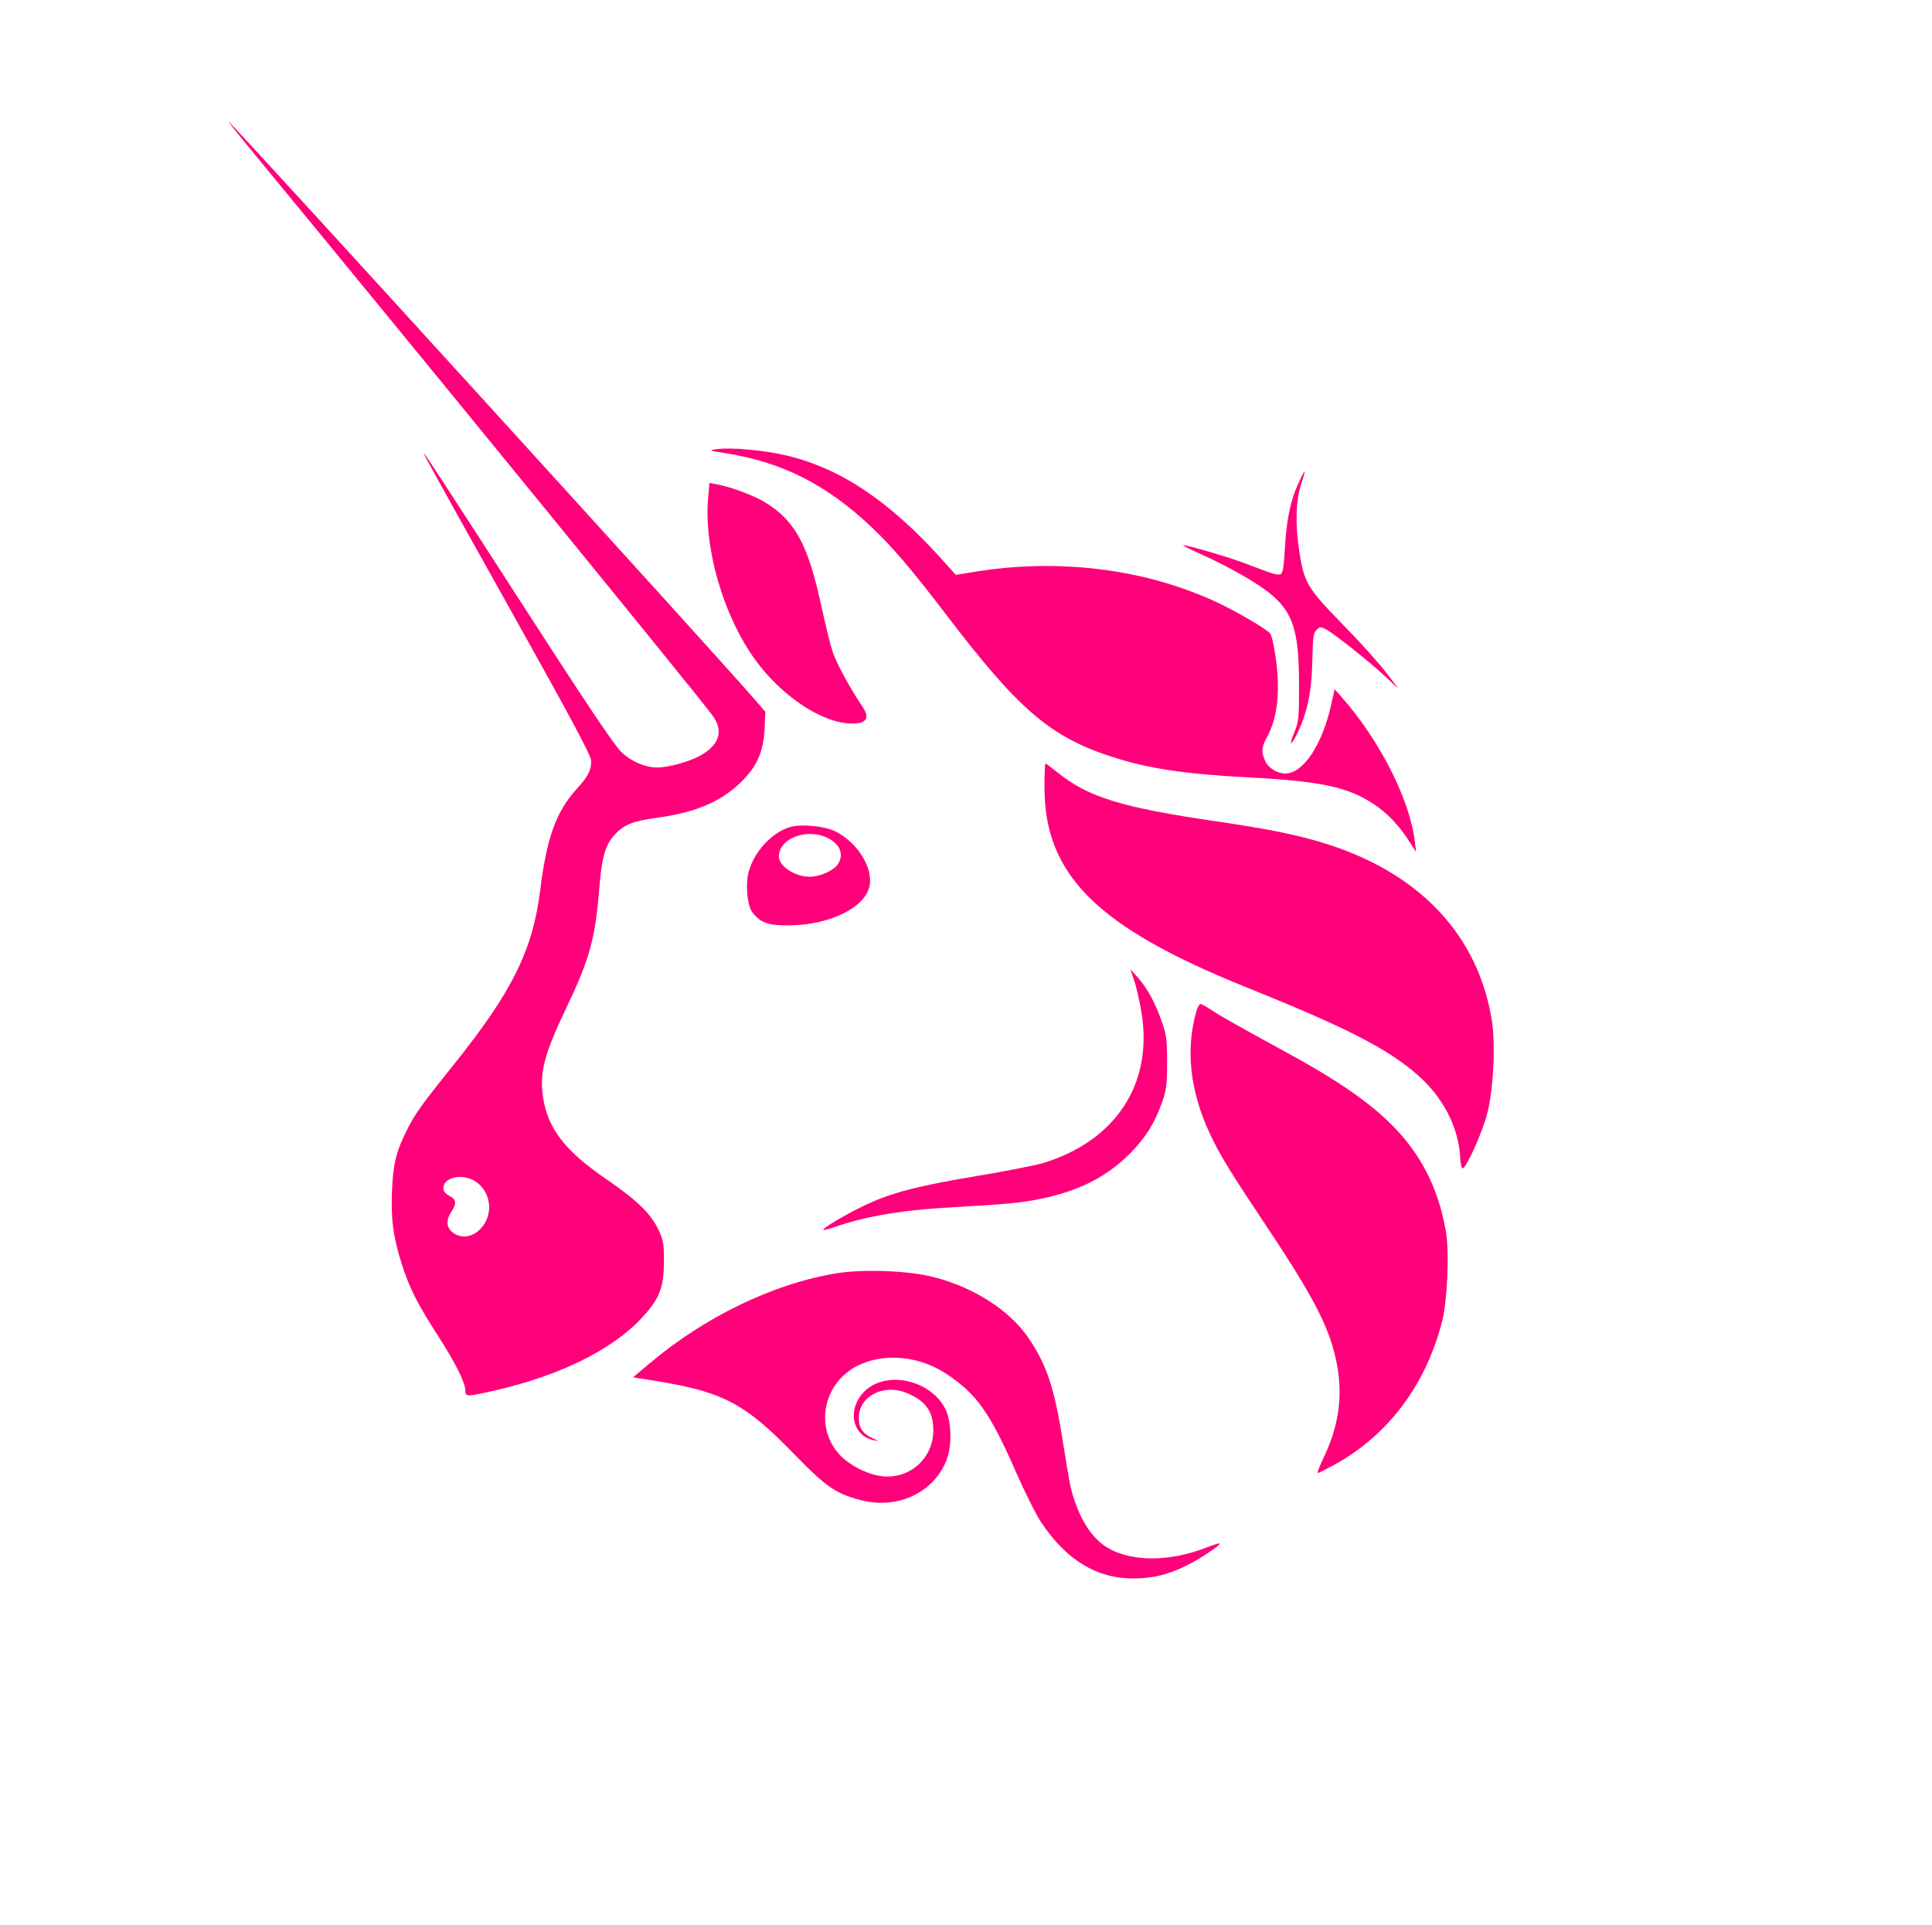
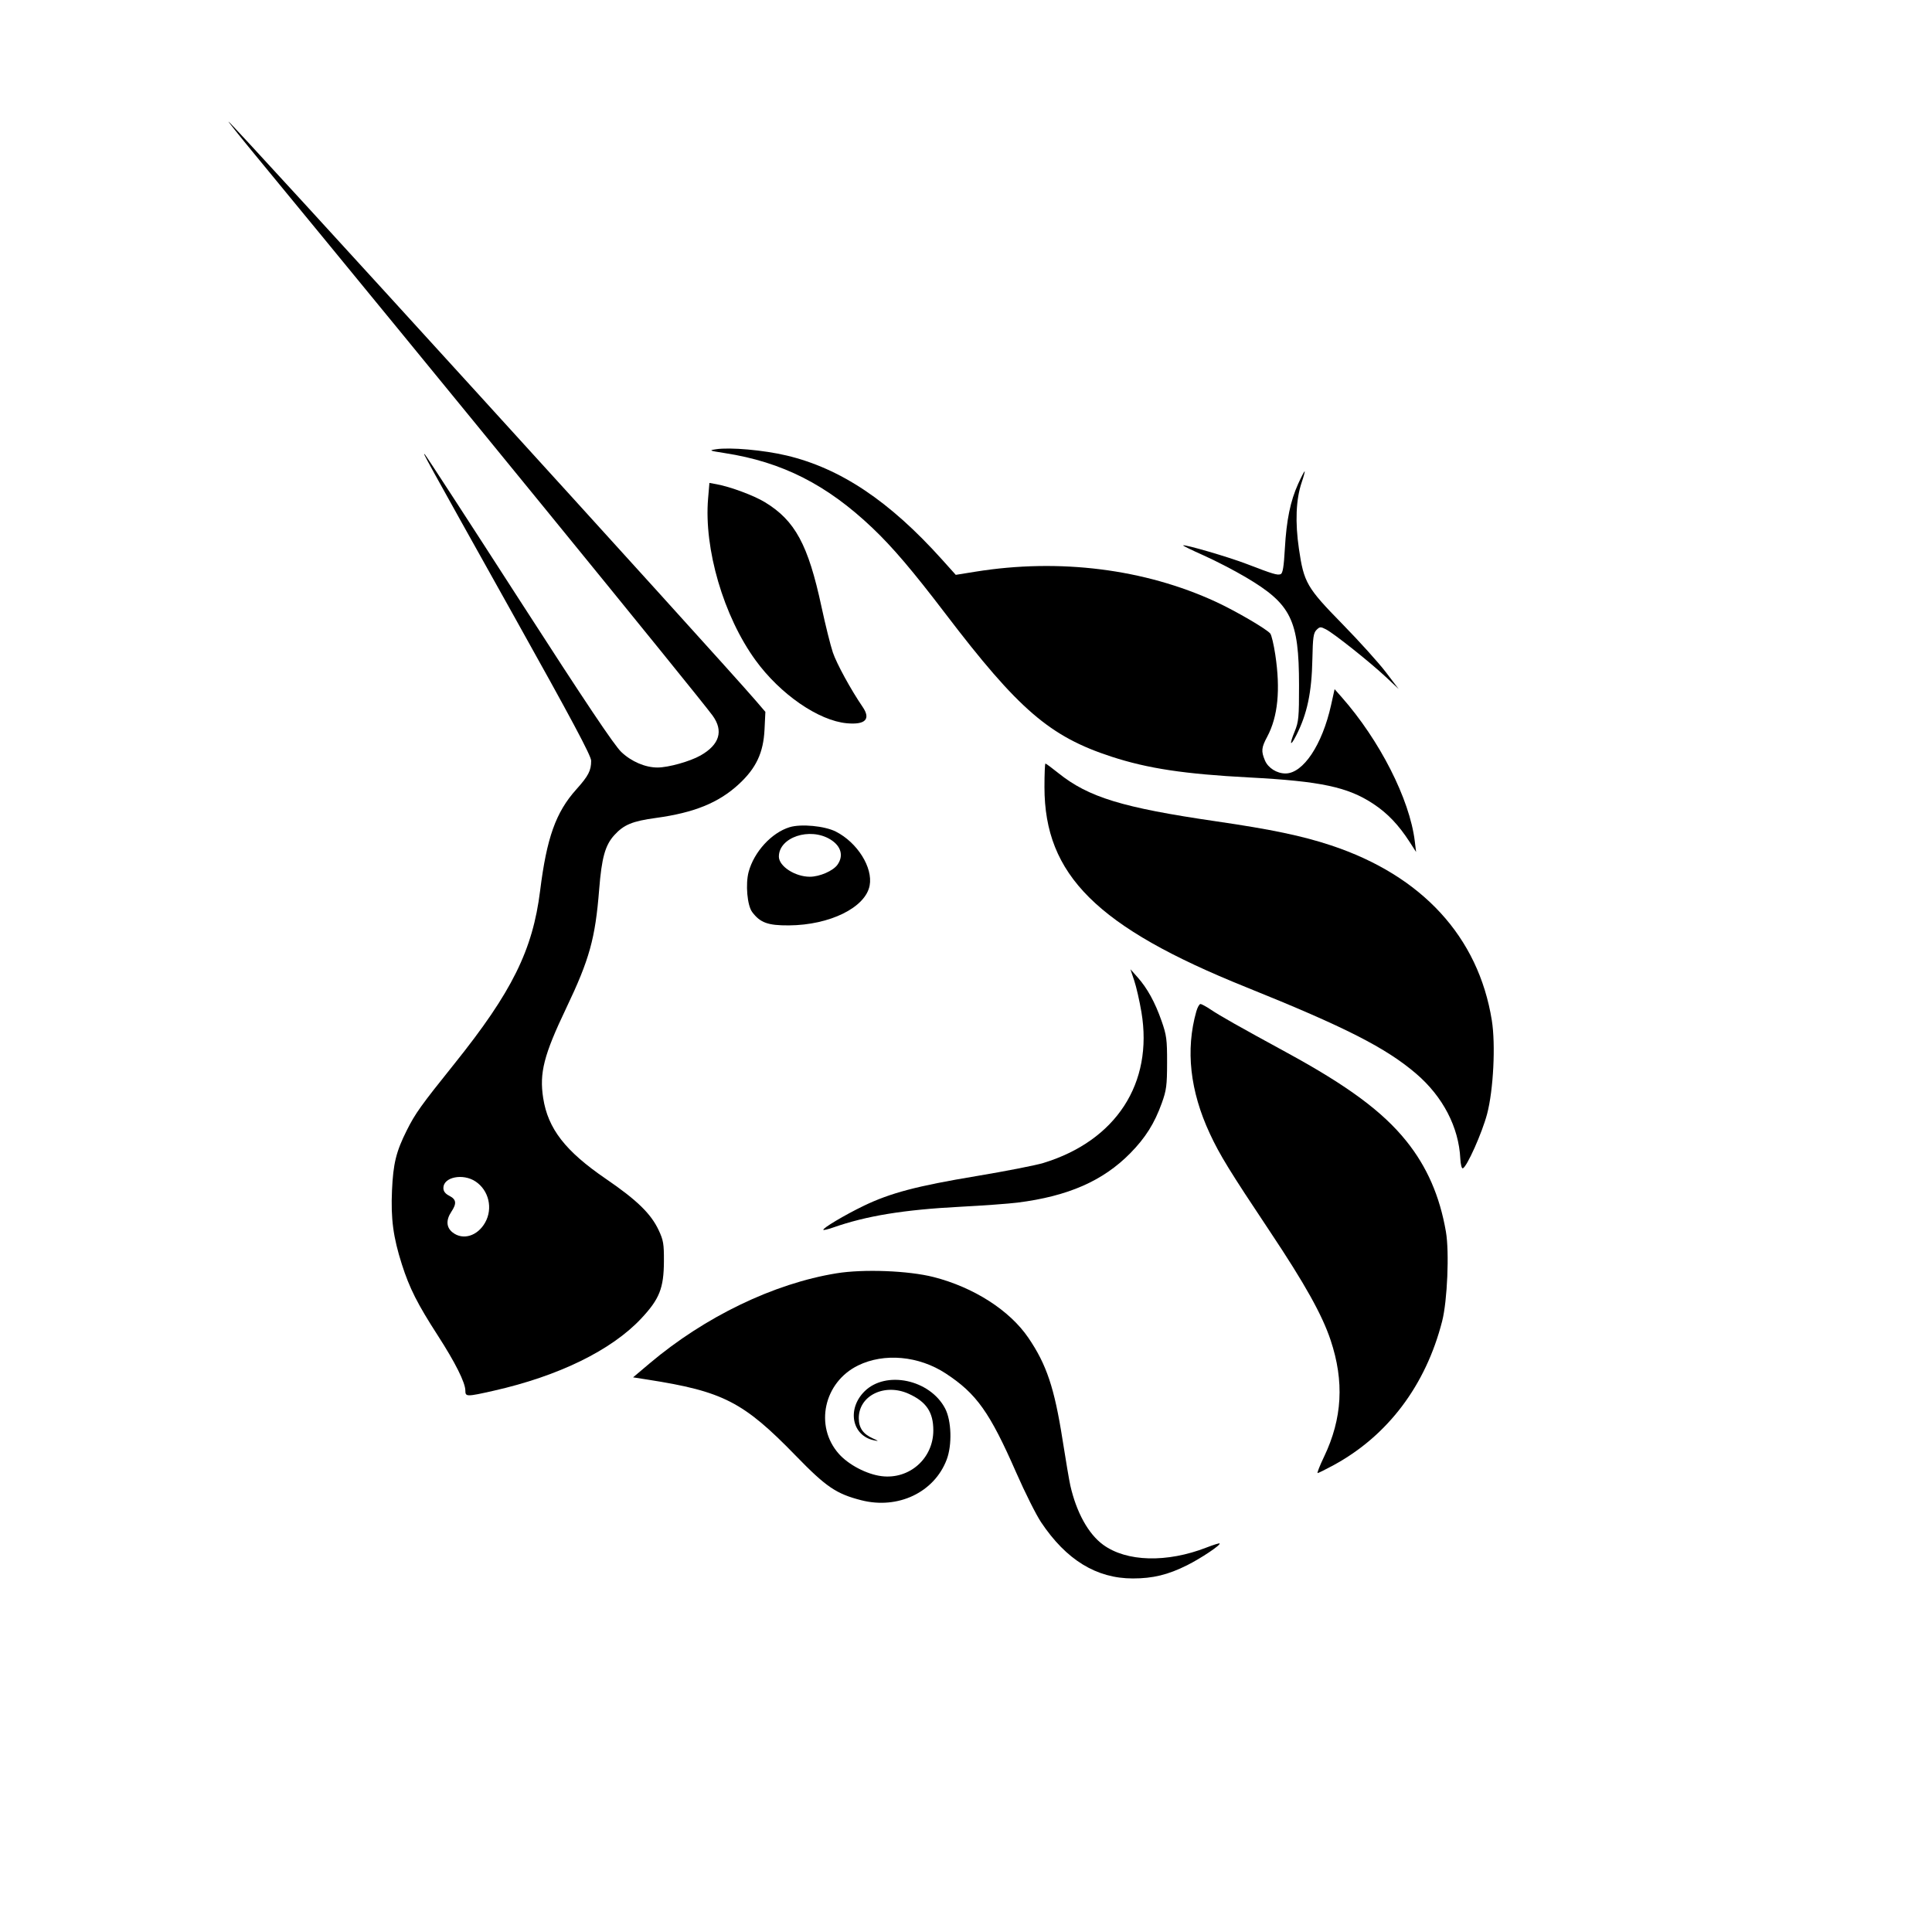
<svg xmlns="http://www.w3.org/2000/svg" width="257" height="256" viewBox="0 0 257 256" fill="none">
-   <path d="M96.435 60.277C94.343 59.952 94.255 59.914 95.239 59.763C97.125 59.473 101.579 59.868 104.648 60.598C111.812 62.301 118.331 66.664 125.29 74.412L127.139 76.47L129.784 76.045C140.926 74.254 152.26 75.677 161.741 80.057C164.349 81.262 168.461 83.66 168.975 84.277C169.138 84.473 169.439 85.737 169.642 87.087C170.347 91.754 169.994 95.332 168.567 98.005C167.79 99.459 167.746 99.92 168.268 101.164C168.686 102.157 169.848 102.892 170.999 102.891C173.355 102.888 175.891 99.079 177.066 93.78L177.532 91.675L178.457 92.722C183.528 98.468 187.512 106.304 188.196 111.881L188.374 113.336L187.522 112.014C186.054 109.739 184.58 108.19 182.693 106.941C179.29 104.69 175.693 103.923 166.164 103.421C157.559 102.968 152.689 102.233 147.859 100.658C139.643 97.979 135.501 94.411 125.74 81.606C121.405 75.918 118.726 72.771 116.06 70.237C110.004 64.478 104.053 61.458 96.435 60.277Z" fill="#FF007A" />
-   <path d="M170.916 72.976C171.132 69.165 171.649 66.651 172.688 64.355C173.099 63.447 173.485 62.703 173.544 62.703C173.604 62.703 173.425 63.373 173.147 64.193C172.391 66.421 172.267 69.469 172.788 73.014C173.448 77.513 173.824 78.162 178.579 83.022C180.809 85.301 183.403 88.176 184.344 89.41L186.054 91.655L184.344 90.051C182.253 88.09 177.444 84.264 176.381 83.718C175.669 83.351 175.563 83.357 175.124 83.795C174.719 84.198 174.634 84.803 174.577 87.665C174.49 92.127 173.882 94.99 172.414 97.853C171.621 99.402 171.495 99.071 172.214 97.323C172.75 96.018 172.805 95.445 172.801 91.126C172.792 82.448 171.762 80.362 165.721 76.789C164.19 75.883 161.668 74.578 160.117 73.887C158.565 73.197 157.333 72.595 157.378 72.55C157.549 72.38 163.441 74.1 165.812 75.012C169.339 76.369 169.922 76.544 170.35 76.381C170.637 76.271 170.776 75.435 170.916 72.976Z" fill="#FF007A" />
-   <path d="M100.497 87.821C96.251 81.976 93.625 73.014 94.193 66.314L94.369 64.241L95.335 64.418C97.15 64.749 100.28 65.913 101.745 66.803C105.766 69.245 107.506 72.46 109.277 80.716C109.796 83.135 110.477 85.871 110.79 86.798C111.294 88.289 113.199 91.772 114.748 94.034C115.864 95.664 115.123 96.436 112.657 96.213C108.89 95.873 103.788 92.352 100.497 87.821Z" fill="#FF007A" />
-   <path d="M165.766 131.323C145.925 123.335 138.937 116.4 138.937 104.7C138.937 102.979 138.996 101.57 139.068 101.57C139.14 101.57 139.908 102.138 140.774 102.833C144.797 106.06 149.303 107.438 161.776 109.258C169.115 110.328 173.245 111.193 177.056 112.457C189.166 116.473 196.658 124.624 198.445 135.725C198.964 138.951 198.66 145 197.818 148.188C197.153 150.706 195.125 155.245 194.588 155.419C194.439 155.468 194.292 154.896 194.254 154.118C194.05 149.95 191.943 145.891 188.406 142.851C184.383 139.395 178.979 136.643 165.766 131.323Z" fill="#FF007A" />
-   <path d="M151.837 134.642C151.588 133.163 151.157 131.273 150.879 130.444L150.372 128.935L151.313 129.991C152.614 131.451 153.642 133.32 154.514 135.81C155.179 137.71 155.254 138.275 155.249 141.362C155.244 144.393 155.161 145.029 154.546 146.739C153.578 149.436 152.376 151.348 150.359 153.4C146.735 157.089 142.075 159.131 135.351 159.978C134.182 160.125 130.775 160.373 127.78 160.529C120.232 160.922 115.264 161.733 110.801 163.3C110.159 163.525 109.586 163.662 109.528 163.604C109.347 163.425 112.386 161.613 114.897 160.404C118.436 158.699 121.96 157.768 129.854 156.454C133.754 155.804 137.781 155.016 138.804 154.702C148.461 151.741 153.426 144.1 151.837 134.642Z" fill="#FF007A" />
-   <path d="M160.932 150.795C158.296 145.128 157.691 139.657 159.135 134.554C159.289 134.009 159.538 133.562 159.687 133.562C159.837 133.562 160.459 133.899 161.07 134.31C162.284 135.127 164.721 136.505 171.212 140.044C179.311 144.46 183.929 147.879 187.07 151.786C189.82 155.208 191.522 159.104 192.341 163.856C192.805 166.548 192.533 173.024 191.843 175.735C189.665 184.281 184.604 190.993 177.385 194.911C176.327 195.484 175.377 195.955 175.275 195.958C175.172 195.96 175.557 194.98 176.131 193.78C178.56 188.703 178.836 183.765 177 178.269C175.876 174.904 173.584 170.797 168.956 163.857C163.575 155.788 162.256 153.641 160.932 150.795Z" fill="#FF007A" />
-   <path d="M86.407 181.371C93.77 175.154 102.931 170.738 111.276 169.382C114.872 168.798 120.864 169.03 124.194 169.882C129.532 171.248 134.307 174.308 136.791 177.954C139.218 181.517 140.259 184.622 141.343 191.53C141.771 194.255 142.236 196.992 142.377 197.611C143.191 201.192 144.775 204.054 146.739 205.491C149.857 207.773 155.227 207.915 160.509 205.855C161.405 205.505 162.184 205.263 162.238 205.318C162.43 205.508 159.77 207.288 157.894 208.226C155.369 209.487 153.361 209.975 150.693 209.975C145.855 209.975 141.839 207.514 138.487 202.495C137.828 201.508 136.346 198.55 135.193 195.922C131.655 187.851 129.907 185.393 125.799 182.702C122.223 180.361 117.612 179.941 114.143 181.642C109.586 183.876 108.315 189.699 111.579 193.39C112.876 194.856 115.295 196.121 117.273 196.367C120.973 196.828 124.153 194.013 124.153 190.277C124.153 187.851 123.221 186.467 120.873 185.407C117.668 183.961 114.222 185.652 114.238 188.663C114.245 189.947 114.805 190.754 116.092 191.336C116.918 191.71 116.937 191.74 116.263 191.6C113.322 190.99 112.633 187.444 114.998 185.09C117.837 182.264 123.709 183.511 125.725 187.368C126.572 188.988 126.67 192.215 125.932 194.164C124.279 198.525 119.46 200.819 114.571 199.571C111.243 198.721 109.887 197.801 105.874 193.667C98.901 186.484 96.194 185.092 86.141 183.523L84.215 183.222L86.407 181.371Z" fill="#FF007A" />
-   <path fill-rule="evenodd" clip-rule="evenodd" d="M33.824 20.465C57.111 48.728 93.014 92.734 94.796 95.198C96.268 97.232 95.714 99.061 93.193 100.494C91.791 101.291 88.908 102.099 87.465 102.099C85.833 102.099 83.994 101.313 82.655 100.042C81.708 99.145 77.888 93.44 69.069 79.757C62.322 69.286 56.675 60.601 56.521 60.455C56.164 60.119 56.17 60.13 68.381 81.979C76.049 95.698 78.637 100.548 78.637 101.197C78.637 102.516 78.277 103.21 76.65 105.025C73.936 108.052 72.724 111.453 71.848 118.492C70.866 126.382 68.106 131.955 60.458 141.494C55.98 147.078 55.248 148.102 54.118 150.352C52.695 153.187 52.304 154.774 52.145 158.353C51.977 162.137 52.304 164.581 53.46 168.199C54.472 171.366 55.529 173.458 58.229 177.641C60.56 181.251 61.902 183.933 61.902 184.983C61.902 185.818 62.061 185.819 65.673 185.003C74.316 183.052 81.334 179.619 85.281 175.412C87.724 172.808 88.297 171.371 88.316 167.802C88.328 165.469 88.246 164.98 87.615 163.637C86.588 161.452 84.719 159.635 80.598 156.818C75.199 153.127 72.893 150.156 72.256 146.07C71.734 142.717 72.34 140.351 75.327 134.091C78.418 127.612 79.184 124.85 79.703 118.319C80.037 114.1 80.501 112.435 81.713 111.1C82.978 109.707 84.116 109.235 87.245 108.808C92.347 108.111 95.595 106.791 98.265 104.33C100.582 102.196 101.551 100.139 101.7 97.043L101.813 94.696L100.518 93.187C95.83 87.721 30.685 16.168 30.396 16.168C30.335 16.168 31.877 18.102 33.824 20.465ZM64.533 162.634C65.593 160.757 65.03 158.344 63.257 157.166C61.582 156.052 58.98 156.576 58.98 158.028C58.98 158.471 59.225 158.793 59.777 159.077C60.706 159.555 60.774 160.093 60.042 161.192C59.302 162.306 59.362 163.284 60.211 163.949C61.58 165.021 63.518 164.432 64.533 162.634Z" fill="#FF007A" />
-   <path fill-rule="evenodd" clip-rule="evenodd" d="M105.032 110.039C102.637 110.774 100.309 113.312 99.588 115.974C99.149 117.598 99.398 120.446 100.057 121.325C101.121 122.746 102.149 123.12 104.935 123.101C110.389 123.063 115.131 120.724 115.682 117.799C116.134 115.402 114.051 112.08 111.183 110.622C109.703 109.87 106.555 109.571 105.032 110.039ZM111.408 115.024C112.249 113.829 111.881 112.537 110.451 111.664C107.726 110 103.607 111.377 103.607 113.95C103.607 115.231 105.755 116.629 107.724 116.629C109.035 116.629 110.829 115.847 111.408 115.024Z" fill="#FF007A" />
+   <path d="M96.435 60.277C94.343 59.952 94.255 59.914 95.239 59.763C97.125 59.473 101.579 59.868 104.648 60.598C111.812 62.301 118.331 66.664 125.29 74.412L127.139 76.47L129.784 76.045C140.926 74.254 152.26 75.677 161.741 80.057C164.349 81.262 168.461 83.66 168.975 84.277C169.138 84.473 169.439 85.737 169.642 87.087C170.347 91.754 169.994 95.332 168.567 98.005C167.79 99.459 167.746 99.92 168.268 101.164C168.686 102.157 169.848 102.892 170.999 102.891C173.355 102.888 175.891 99.079 177.066 93.78L177.532 91.675L178.457 92.722C183.528 98.468 187.512 106.304 188.196 111.881L188.374 113.336L187.522 112.014C186.054 109.739 184.58 108.19 182.693 106.941C179.29 104.69 175.693 103.923 166.164 103.421C157.559 102.968 152.689 102.233 147.859 100.658C139.643 97.979 135.501 94.411 125.74 81.606C121.405 75.918 118.726 72.771 116.06 70.237C110.004 64.478 104.053 61.458 96.435 60.277Z" fill="#000000" />
+   <path d="M170.916 72.976C171.132 69.165 171.649 66.651 172.688 64.355C173.099 63.447 173.485 62.703 173.544 62.703C173.604 62.703 173.425 63.373 173.147 64.193C172.391 66.421 172.267 69.469 172.788 73.014C173.448 77.513 173.824 78.162 178.579 83.022C180.809 85.301 183.403 88.176 184.344 89.41L186.054 91.655L184.344 90.051C182.253 88.09 177.444 84.264 176.381 83.718C175.669 83.351 175.563 83.357 175.124 83.795C174.719 84.198 174.634 84.803 174.577 87.665C174.49 92.127 173.882 94.99 172.414 97.853C171.621 99.402 171.495 99.071 172.214 97.323C172.75 96.018 172.805 95.445 172.801 91.126C172.792 82.448 171.762 80.362 165.721 76.789C164.19 75.883 161.668 74.578 160.117 73.887C158.565 73.197 157.333 72.595 157.378 72.55C157.549 72.38 163.441 74.1 165.812 75.012C169.339 76.369 169.922 76.544 170.35 76.381C170.637 76.271 170.776 75.435 170.916 72.976Z" fill="#000000" />
+   <path d="M100.497 87.821C96.251 81.976 93.625 73.014 94.193 66.314L94.369 64.241L95.335 64.418C97.15 64.749 100.28 65.913 101.745 66.803C105.766 69.245 107.506 72.46 109.277 80.716C109.796 83.135 110.477 85.871 110.79 86.798C111.294 88.289 113.199 91.772 114.748 94.034C115.864 95.664 115.123 96.436 112.657 96.213C108.89 95.873 103.788 92.352 100.497 87.821Z" fill="#000000" />
+   <path d="M165.766 131.323C145.925 123.335 138.937 116.4 138.937 104.7C138.937 102.979 138.996 101.57 139.068 101.57C139.14 101.57 139.908 102.138 140.774 102.833C144.797 106.06 149.303 107.438 161.776 109.258C169.115 110.328 173.245 111.193 177.056 112.457C189.166 116.473 196.658 124.624 198.445 135.725C198.964 138.951 198.66 145 197.818 148.188C197.153 150.706 195.125 155.245 194.588 155.419C194.439 155.468 194.292 154.896 194.254 154.118C194.05 149.95 191.943 145.891 188.406 142.851C184.383 139.395 178.979 136.643 165.766 131.323Z" fill="#000000" />
+   <path d="M151.837 134.642C151.588 133.163 151.157 131.273 150.879 130.444L150.372 128.935L151.313 129.991C152.614 131.451 153.642 133.32 154.514 135.81C155.179 137.71 155.254 138.275 155.249 141.362C155.244 144.393 155.161 145.029 154.546 146.739C153.578 149.436 152.376 151.348 150.359 153.4C146.735 157.089 142.075 159.131 135.351 159.978C134.182 160.125 130.775 160.373 127.78 160.529C120.232 160.922 115.264 161.733 110.801 163.3C110.159 163.525 109.586 163.662 109.528 163.604C109.347 163.425 112.386 161.613 114.897 160.404C118.436 158.699 121.96 157.768 129.854 156.454C133.754 155.804 137.781 155.016 138.804 154.702C148.461 151.741 153.426 144.1 151.837 134.642Z" fill="#000000" />
+   <path d="M160.932 150.795C158.296 145.128 157.691 139.657 159.135 134.554C159.289 134.009 159.538 133.562 159.687 133.562C159.837 133.562 160.459 133.899 161.07 134.31C162.284 135.127 164.721 136.505 171.212 140.044C179.311 144.46 183.929 147.879 187.07 151.786C189.82 155.208 191.522 159.104 192.341 163.856C192.805 166.548 192.533 173.024 191.843 175.735C189.665 184.281 184.604 190.993 177.385 194.911C176.327 195.484 175.377 195.955 175.275 195.958C175.172 195.96 175.557 194.98 176.131 193.78C178.56 188.703 178.836 183.765 177 178.269C175.876 174.904 173.584 170.797 168.956 163.857C163.575 155.788 162.256 153.641 160.932 150.795Z" fill="#000000" />
+   <path d="M86.407 181.371C93.77 175.154 102.931 170.738 111.276 169.382C114.872 168.798 120.864 169.03 124.194 169.882C129.532 171.248 134.307 174.308 136.791 177.954C139.218 181.517 140.259 184.622 141.343 191.53C141.771 194.255 142.236 196.992 142.377 197.611C143.191 201.192 144.775 204.054 146.739 205.491C149.857 207.773 155.227 207.915 160.509 205.855C161.405 205.505 162.184 205.263 162.238 205.318C162.43 205.508 159.77 207.288 157.894 208.226C155.369 209.487 153.361 209.975 150.693 209.975C145.855 209.975 141.839 207.514 138.487 202.495C137.828 201.508 136.346 198.55 135.193 195.922C131.655 187.851 129.907 185.393 125.799 182.702C122.223 180.361 117.612 179.941 114.143 181.642C109.586 183.876 108.315 189.699 111.579 193.39C112.876 194.856 115.295 196.121 117.273 196.367C120.973 196.828 124.153 194.013 124.153 190.277C124.153 187.851 123.221 186.467 120.873 185.407C117.668 183.961 114.222 185.652 114.238 188.663C114.245 189.947 114.805 190.754 116.092 191.336C116.918 191.71 116.937 191.74 116.263 191.6C113.322 190.99 112.633 187.444 114.998 185.09C117.837 182.264 123.709 183.511 125.725 187.368C126.572 188.988 126.67 192.215 125.932 194.164C124.279 198.525 119.46 200.819 114.571 199.571C111.243 198.721 109.887 197.801 105.874 193.667C98.901 186.484 96.194 185.092 86.141 183.523L84.215 183.222L86.407 181.371Z" fill="#000000" />
+   <path fill-rule="evenodd" clip-rule="evenodd" d="M33.824 20.465C57.111 48.728 93.014 92.734 94.796 95.198C96.268 97.232 95.714 99.061 93.193 100.494C91.791 101.291 88.908 102.099 87.465 102.099C85.833 102.099 83.994 101.313 82.655 100.042C81.708 99.145 77.888 93.44 69.069 79.757C62.322 69.286 56.675 60.601 56.521 60.455C56.164 60.119 56.17 60.13 68.381 81.979C76.049 95.698 78.637 100.548 78.637 101.197C78.637 102.516 78.277 103.21 76.65 105.025C73.936 108.052 72.724 111.453 71.848 118.492C70.866 126.382 68.106 131.955 60.458 141.494C55.98 147.078 55.248 148.102 54.118 150.352C52.695 153.187 52.304 154.774 52.145 158.353C51.977 162.137 52.304 164.581 53.46 168.199C54.472 171.366 55.529 173.458 58.229 177.641C60.56 181.251 61.902 183.933 61.902 184.983C61.902 185.818 62.061 185.819 65.673 185.003C74.316 183.052 81.334 179.619 85.281 175.412C87.724 172.808 88.297 171.371 88.316 167.802C88.328 165.469 88.246 164.98 87.615 163.637C86.588 161.452 84.719 159.635 80.598 156.818C75.199 153.127 72.893 150.156 72.256 146.07C71.734 142.717 72.34 140.351 75.327 134.091C78.418 127.612 79.184 124.85 79.703 118.319C80.037 114.1 80.501 112.435 81.713 111.1C82.978 109.707 84.116 109.235 87.245 108.808C92.347 108.111 95.595 106.791 98.265 104.33C100.582 102.196 101.551 100.139 101.7 97.043L101.813 94.696L100.518 93.187C95.83 87.721 30.685 16.168 30.396 16.168C30.335 16.168 31.877 18.102 33.824 20.465ZM64.533 162.634C65.593 160.757 65.03 158.344 63.257 157.166C61.582 156.052 58.98 156.576 58.98 158.028C58.98 158.471 59.225 158.793 59.777 159.077C60.706 159.555 60.774 160.093 60.042 161.192C59.302 162.306 59.362 163.284 60.211 163.949C61.58 165.021 63.518 164.432 64.533 162.634Z" fill="#000000" />
+   <path fill-rule="evenodd" clip-rule="evenodd" d="M105.032 110.039C102.637 110.774 100.309 113.312 99.588 115.974C99.149 117.598 99.398 120.446 100.057 121.325C101.121 122.746 102.149 123.12 104.935 123.101C110.389 123.063 115.131 120.724 115.682 117.799C116.134 115.402 114.051 112.08 111.183 110.622C109.703 109.87 106.555 109.571 105.032 110.039ZM111.408 115.024C112.249 113.829 111.881 112.537 110.451 111.664C107.726 110 103.607 111.377 103.607 113.95C103.607 115.231 105.755 116.629 107.724 116.629C109.035 116.629 110.829 115.847 111.408 115.024Z" fill="#000000" />
</svg>
